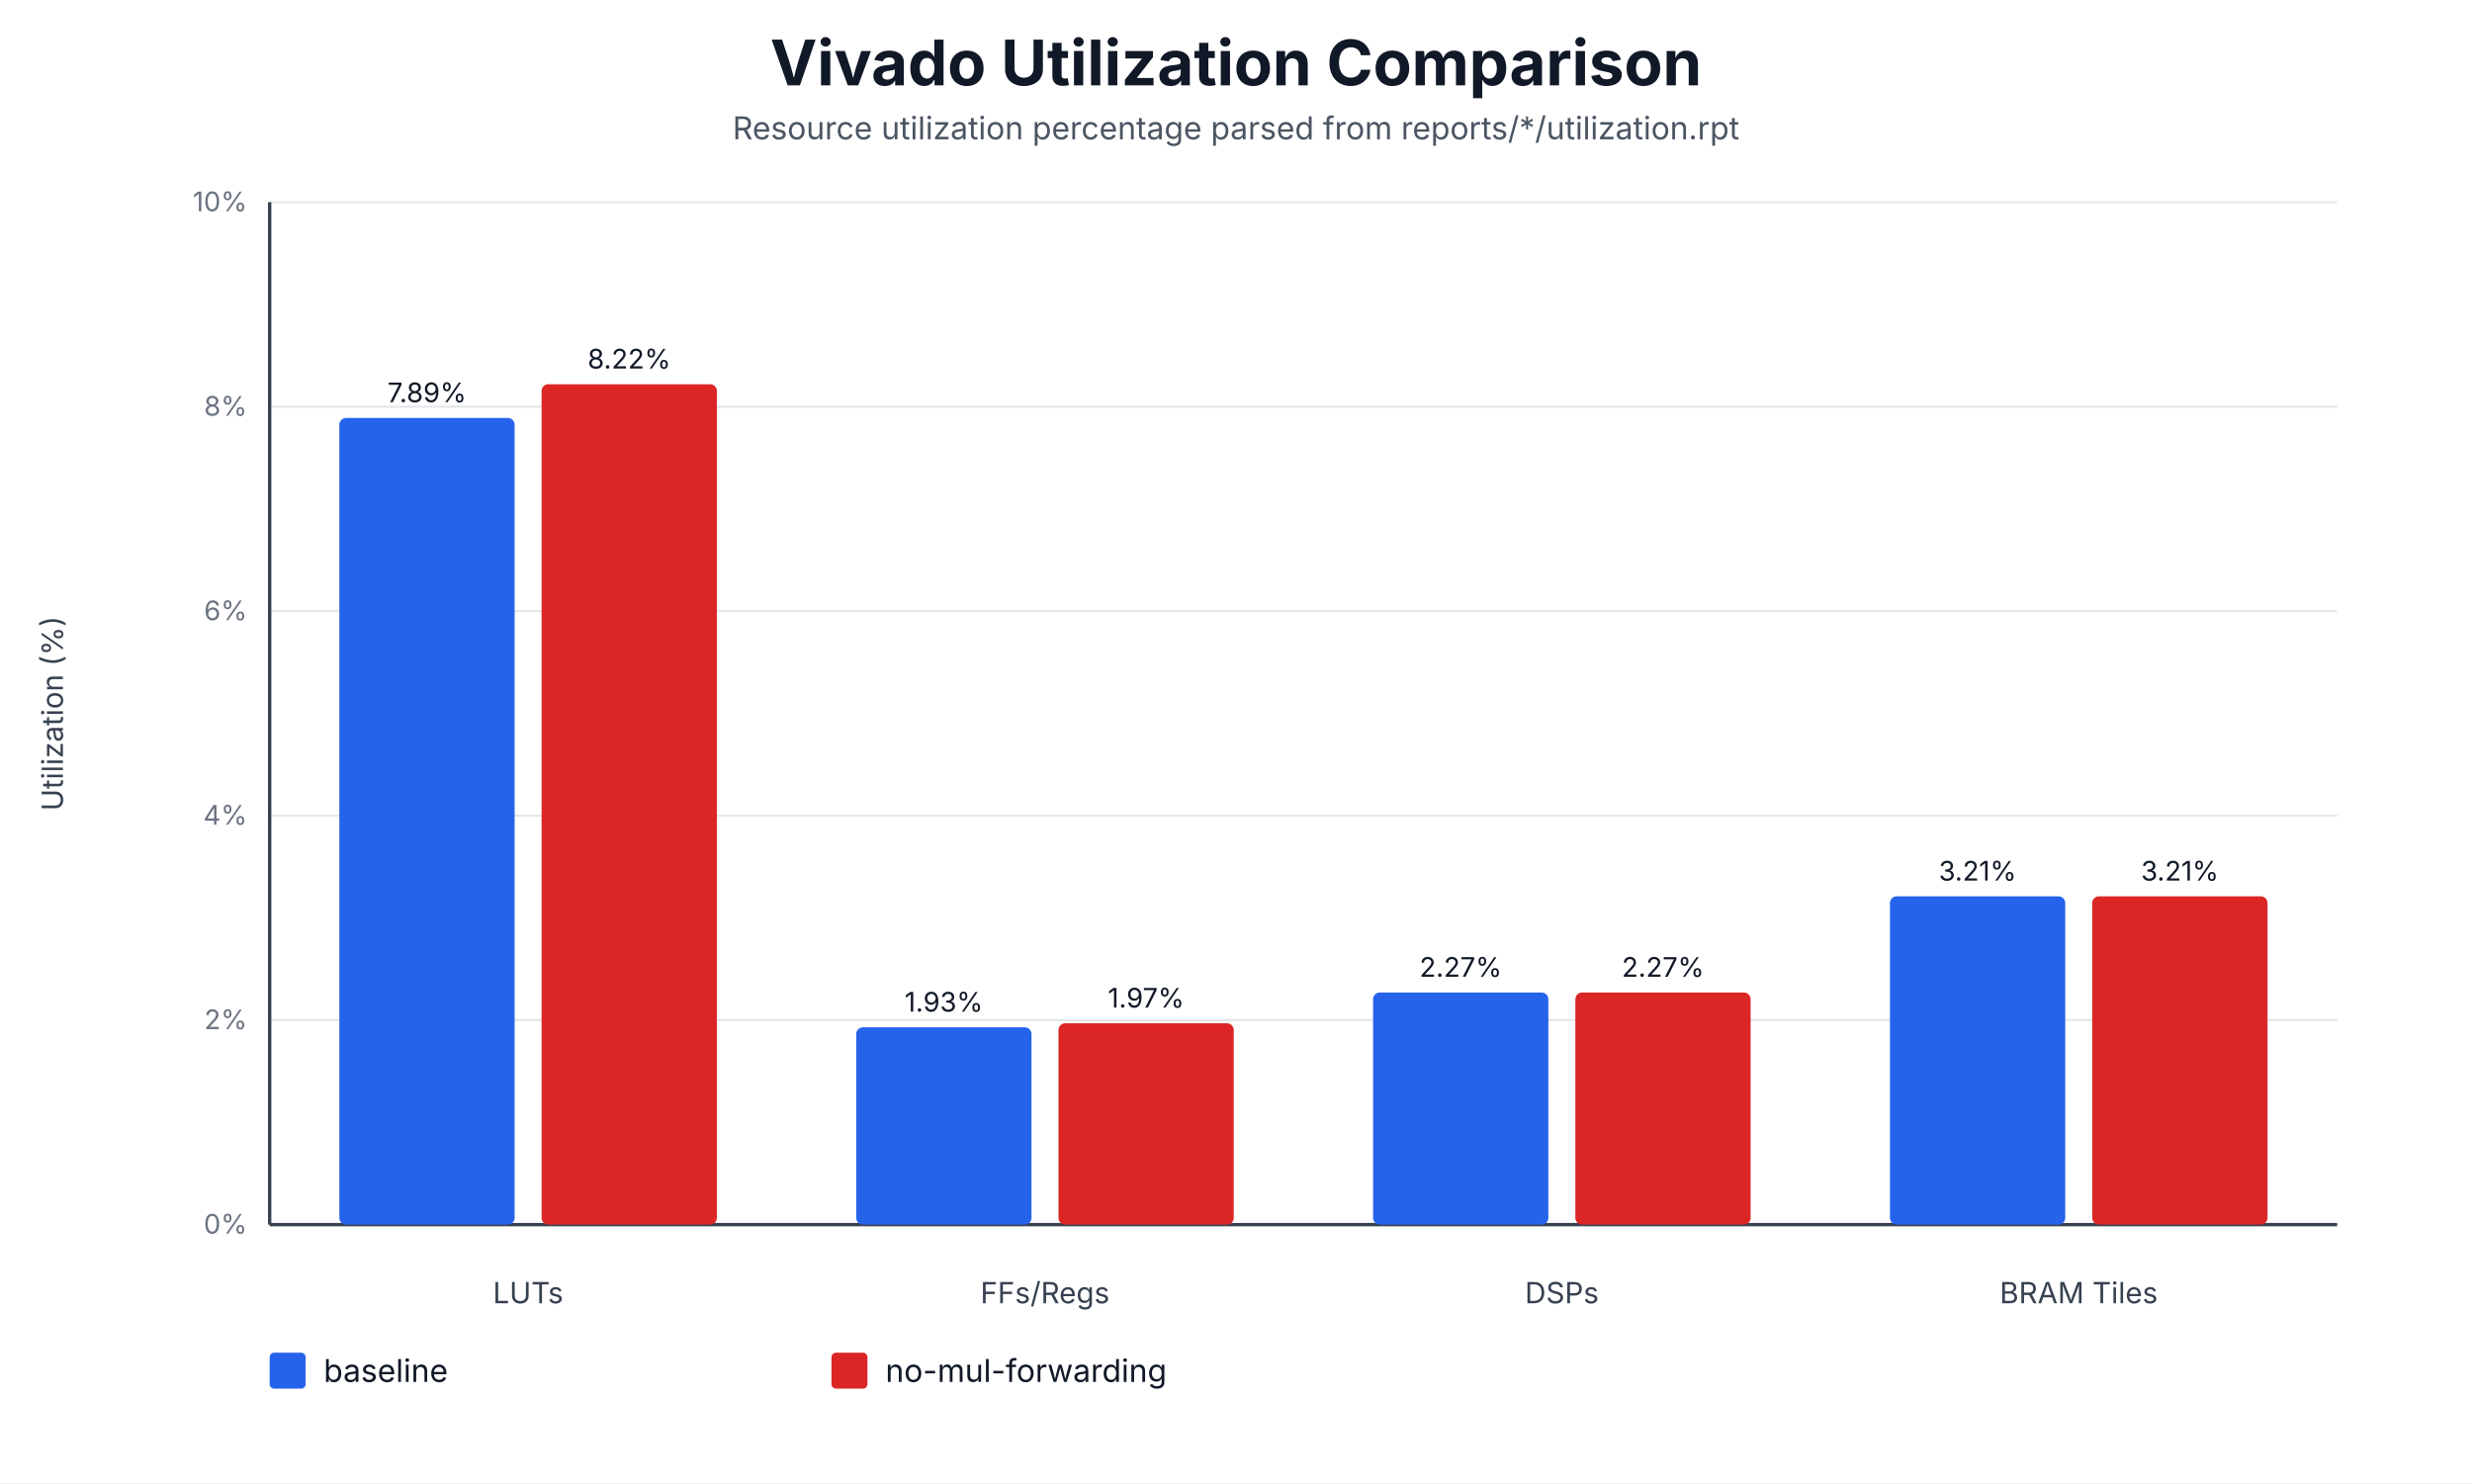
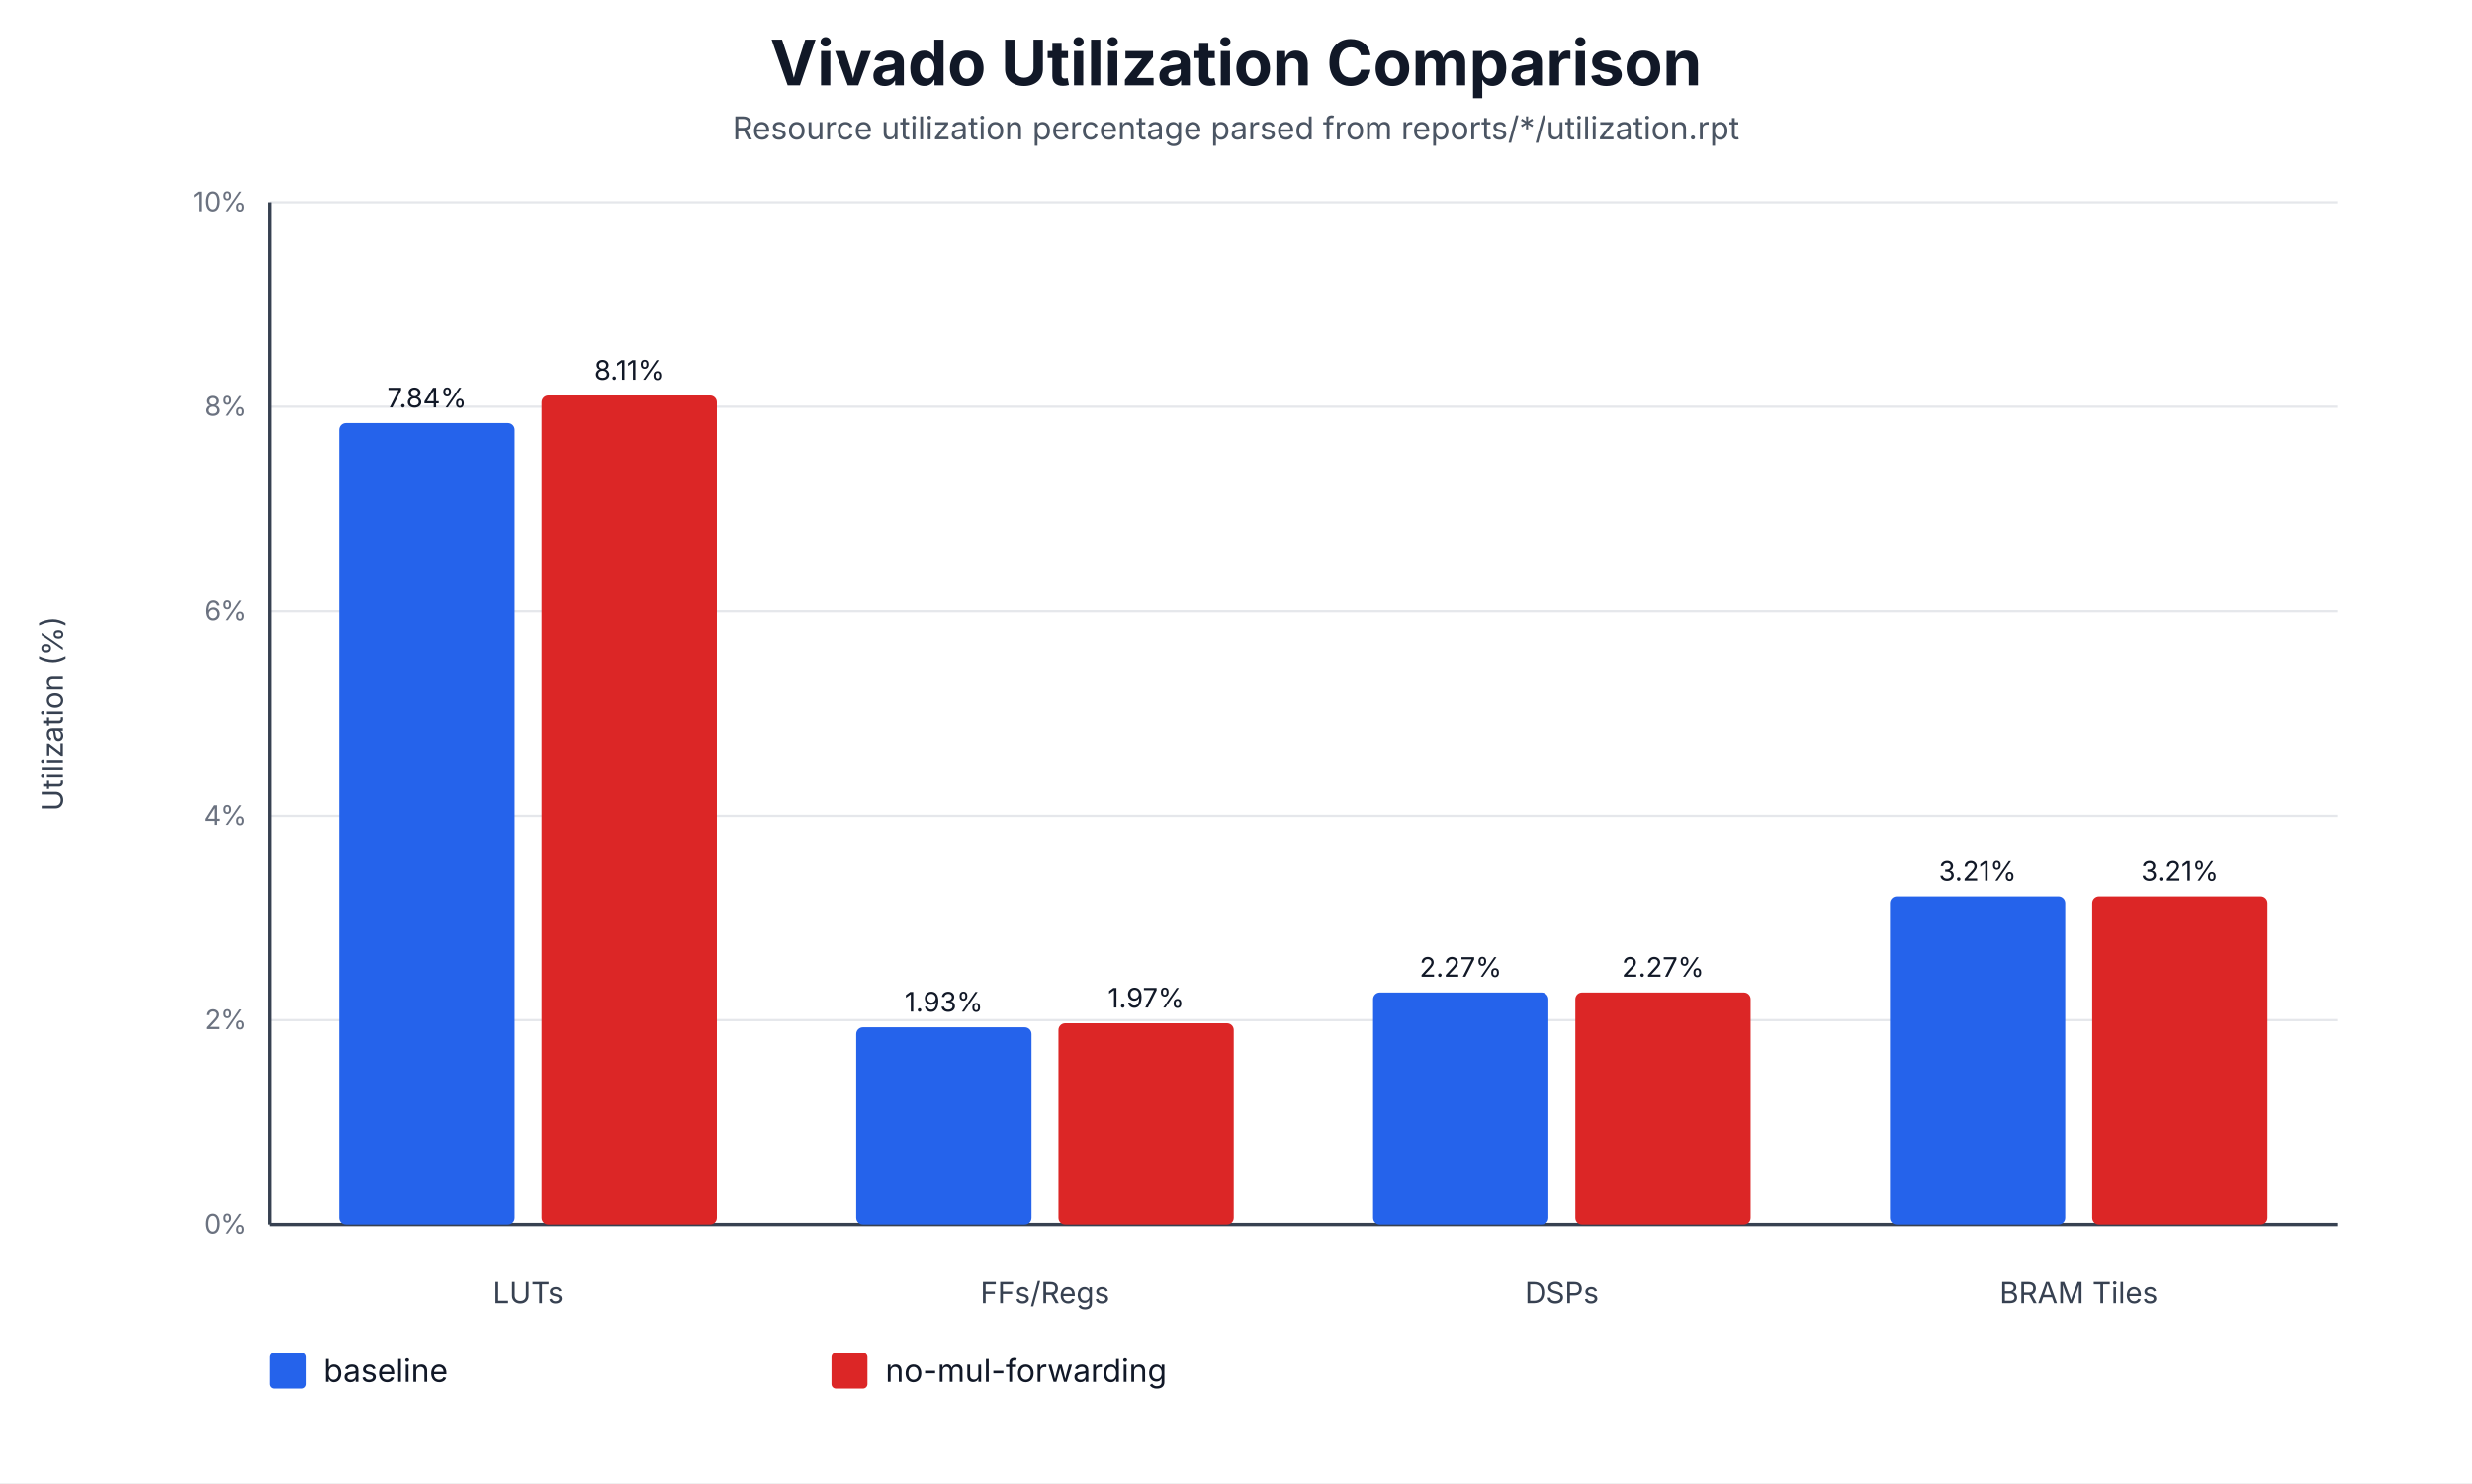
<svg xmlns="http://www.w3.org/2000/svg" width="1100" height="660" viewBox="0 0 1100 660">
  <rect width="100%" height="100%" fill="#ffffff" />
  <style>text{font-family:Inter,Arial,sans-serif;fill:#111827}.title{font-size:28px;font-weight:700}.subtitle{font-size:14px;fill:#4b5563}.axis{font-size:13px;fill:#374151}.tick{font-size:12px;fill:#6b7280}.label{font-size:12px;fill:#111827}.legend{font-size:14px}.grid{stroke:#e5e7eb;stroke-width:1}.axisline{stroke:#374151;stroke-width:1.5}</style>
  <text class="title" x="550.0" y="38" text-anchor="middle">Vivado Utilization Comparison</text>
  <text class="subtitle" x="550.0" y="62" text-anchor="middle">Resource utilization percentage parsed from reports/*/utilization.rpt</text>
  <line class="grid" x1="120" y1="545.0" x2="1040" y2="545.0" />
  <text class="tick" x="110" y="549.0" text-anchor="end">0%</text>
  <line class="grid" x1="120" y1="454.0" x2="1040" y2="454.0" />
  <text class="tick" x="110" y="458.0" text-anchor="end">2%</text>
  <line class="grid" x1="120" y1="363.0" x2="1040" y2="363.0" />
  <text class="tick" x="110" y="367.0" text-anchor="end">4%</text>
  <line class="grid" x1="120" y1="272.0" x2="1040" y2="272.0" />
  <text class="tick" x="110" y="276.0" text-anchor="end">6%</text>
  <line class="grid" x1="120" y1="181.0" x2="1040" y2="181.0" />
  <text class="tick" x="110" y="185.0" text-anchor="end">8%</text>
  <line class="grid" x1="120" y1="90.0" x2="1040" y2="90.0" />
  <text class="tick" x="110" y="94.0" text-anchor="end">10%</text>
  <line class="axisline" x1="120" y1="90" x2="120" y2="545" />
  <line class="axisline" x1="120" y1="545" x2="1040" y2="545" />
  <text class="axis" x="28" y="317.5" text-anchor="middle" transform="rotate(-90 28 317.5)">Utilization (%)</text>
  <text class="axis" x="235.0" y="580" text-anchor="middle">LUTs</text>
-   <rect x="151.0" y="186.0" width="78.0" height="359.0" fill="#2563eb" rx="3" />
-   <text class="label" x="190.0" y="179.0" text-anchor="middle">7.89%</text>
-   <rect x="241.0" y="171.0" width="78.0" height="374.0" fill="#dc2626" rx="3" />
-   <text class="label" x="280.0" y="164.0" text-anchor="middle">8.22%</text>
+   <rect x="151.0" y="188.3" width="78.0" height="356.7" fill="#2563eb" rx="3" />
+   <text class="label" x="190.0" y="181.3" text-anchor="middle">7.84%</text>
+   <rect x="241.0" y="176.0" width="78.0" height="369.0" fill="#dc2626" rx="3" />
+   <text class="label" x="280.0" y="169.0" text-anchor="middle">8.11%</text>
  <text class="axis" x="465.0" y="580" text-anchor="middle">FFs/Regs</text>
  <rect x="381.0" y="457.2" width="78.0" height="87.8" fill="#2563eb" rx="3" />
  <text class="label" x="420.0" y="450.2" text-anchor="middle">1.93%</text>
  <rect x="471.0" y="455.4" width="78.0" height="89.6" fill="#dc2626" rx="3" />
  <text class="label" x="510.0" y="448.4" text-anchor="middle">1.97%</text>
  <text class="axis" x="695.0" y="580" text-anchor="middle">DSPs</text>
  <rect x="611.0" y="441.7" width="78.0" height="103.3" fill="#2563eb" rx="3" />
  <text class="label" x="650.0" y="434.7" text-anchor="middle">2.27%</text>
  <rect x="701.0" y="441.7" width="78.0" height="103.3" fill="#dc2626" rx="3" />
  <text class="label" x="740.0" y="434.7" text-anchor="middle">2.27%</text>
  <text class="axis" x="925.0" y="580" text-anchor="middle">BRAM Tiles</text>
  <rect x="841.0" y="398.9" width="78.0" height="146.1" fill="#2563eb" rx="3" />
  <text class="label" x="880.0" y="391.9" text-anchor="middle">3.21%</text>
  <rect x="931.0" y="398.9" width="78.0" height="146.1" fill="#dc2626" rx="3" />
  <text class="label" x="970.0" y="391.9" text-anchor="middle">3.21%</text>
  <rect x="120" y="602" width="16" height="16" fill="#2563eb" rx="2" />
  <text class="legend" x="144" y="615">baseline</text>
  <rect x="370" y="602" width="16" height="16" fill="#dc2626" rx="2" />
  <text class="legend" x="394" y="615">no-mul-forwarding</text>
</svg>
